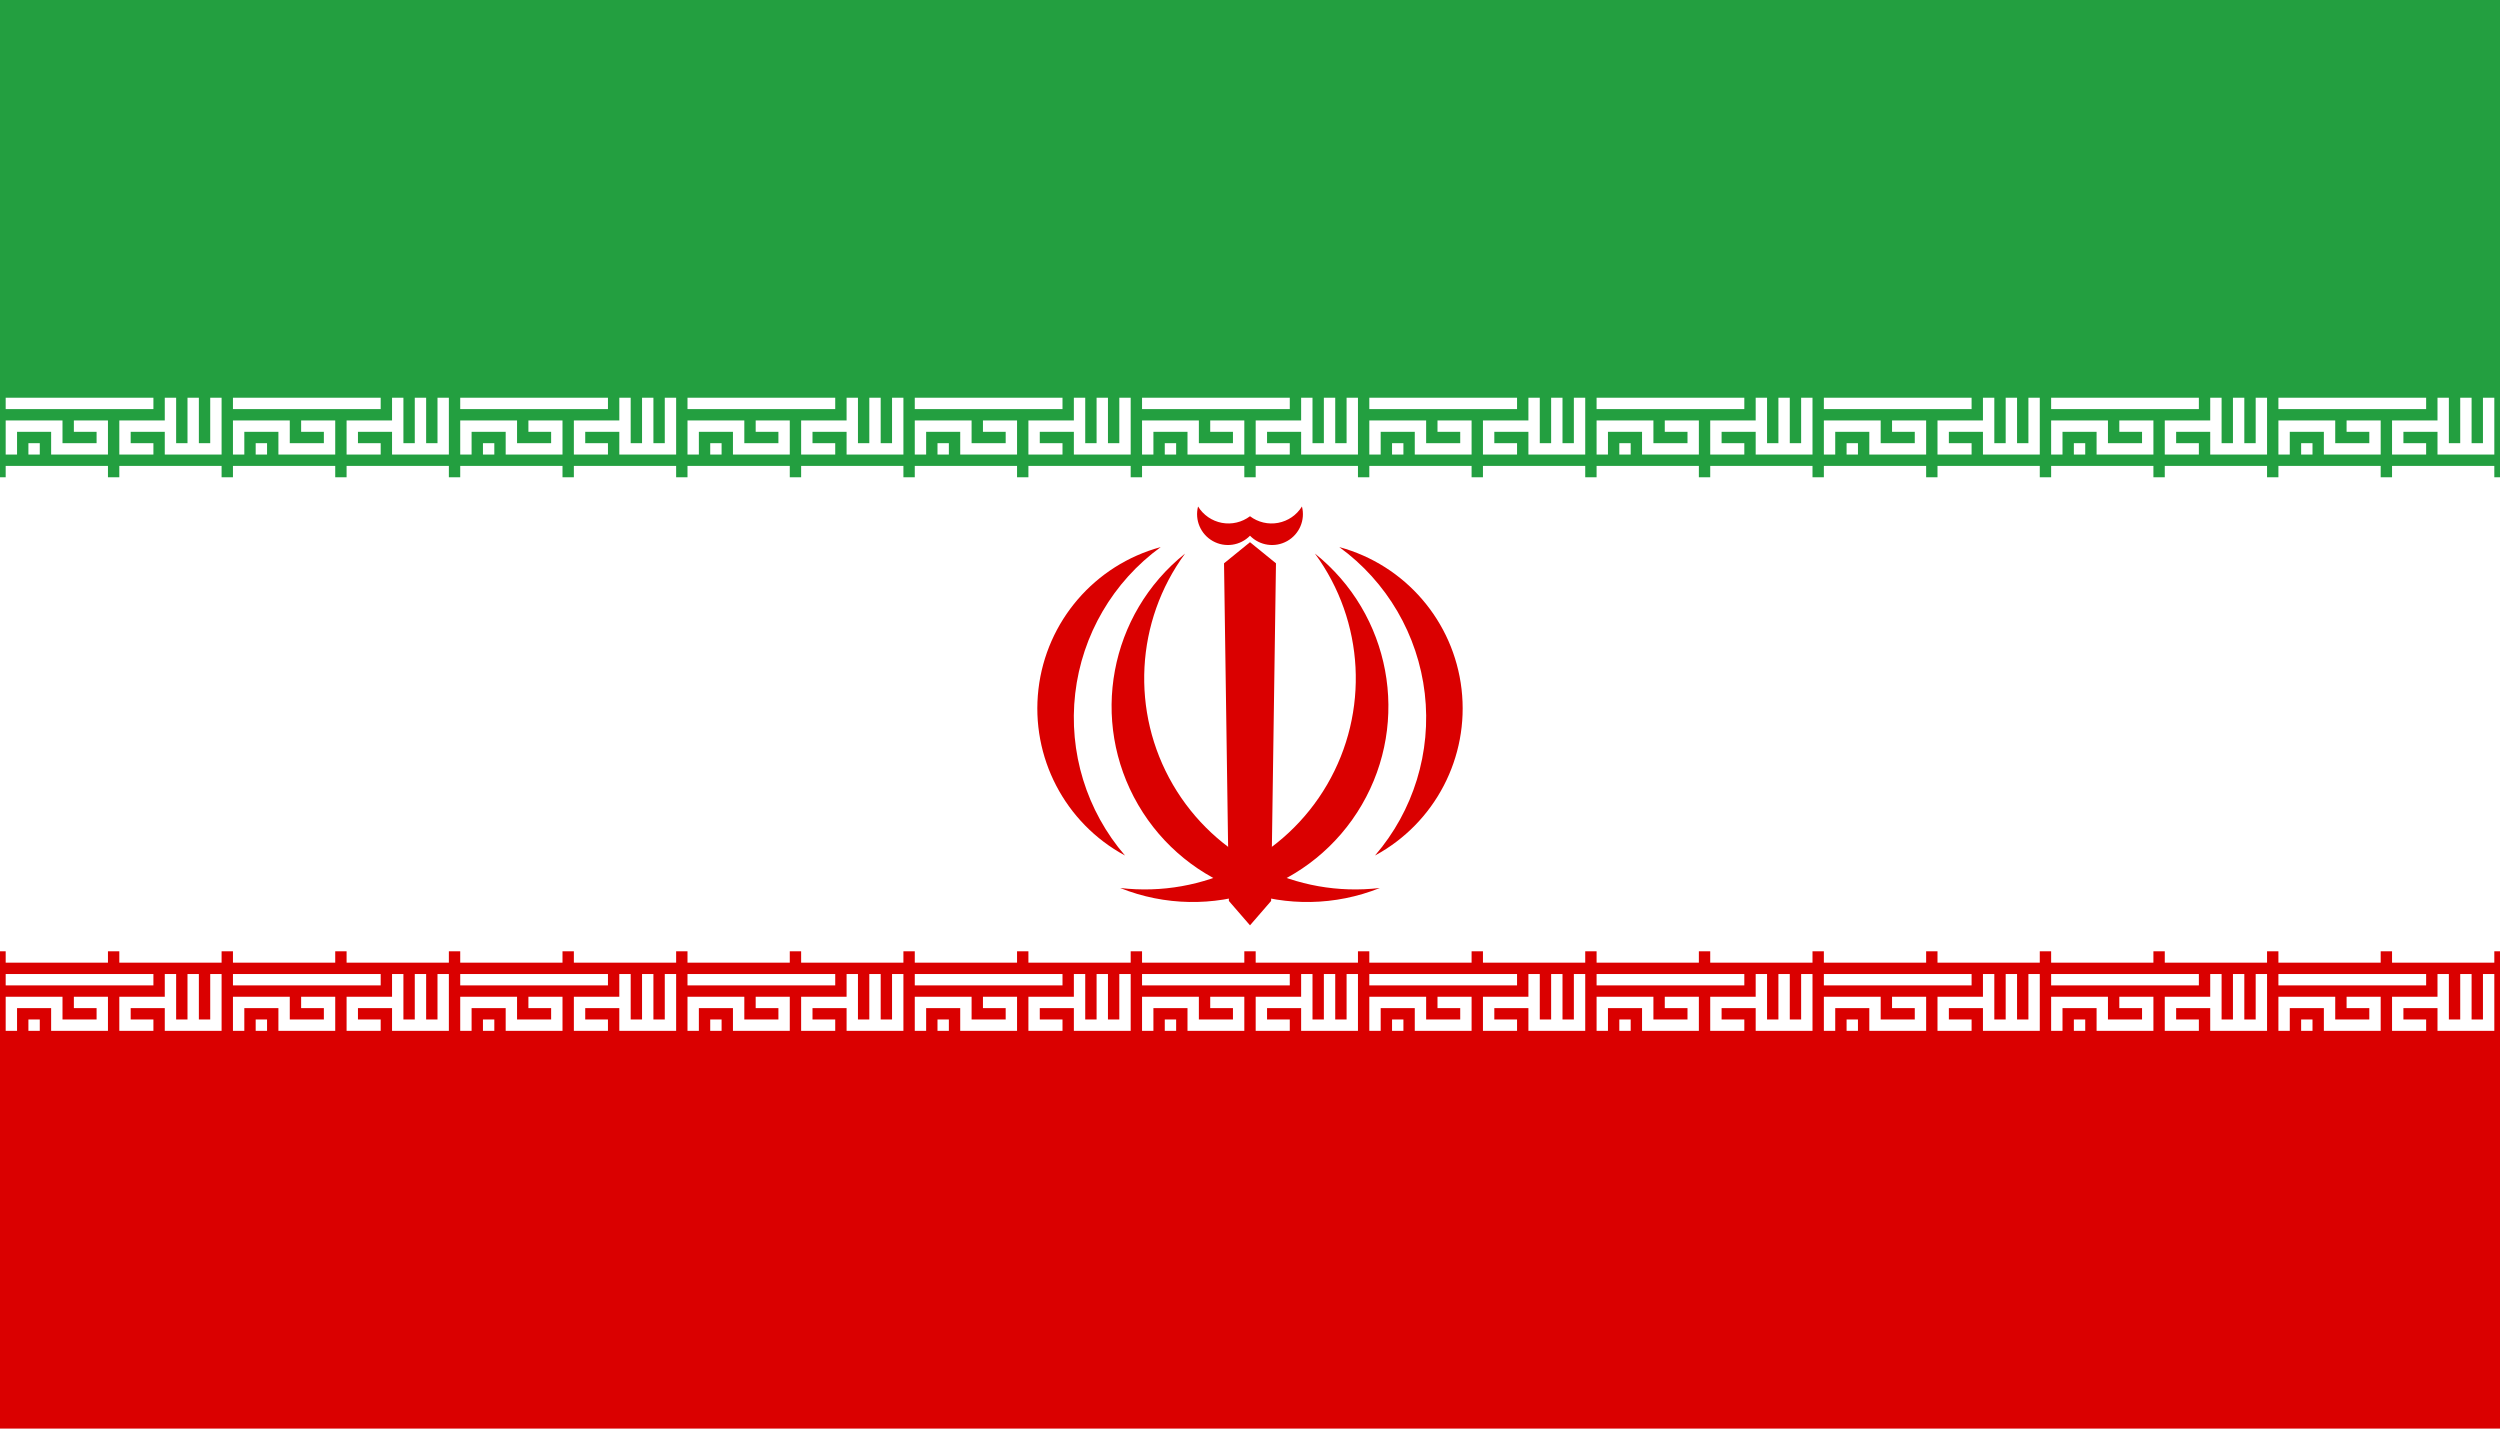
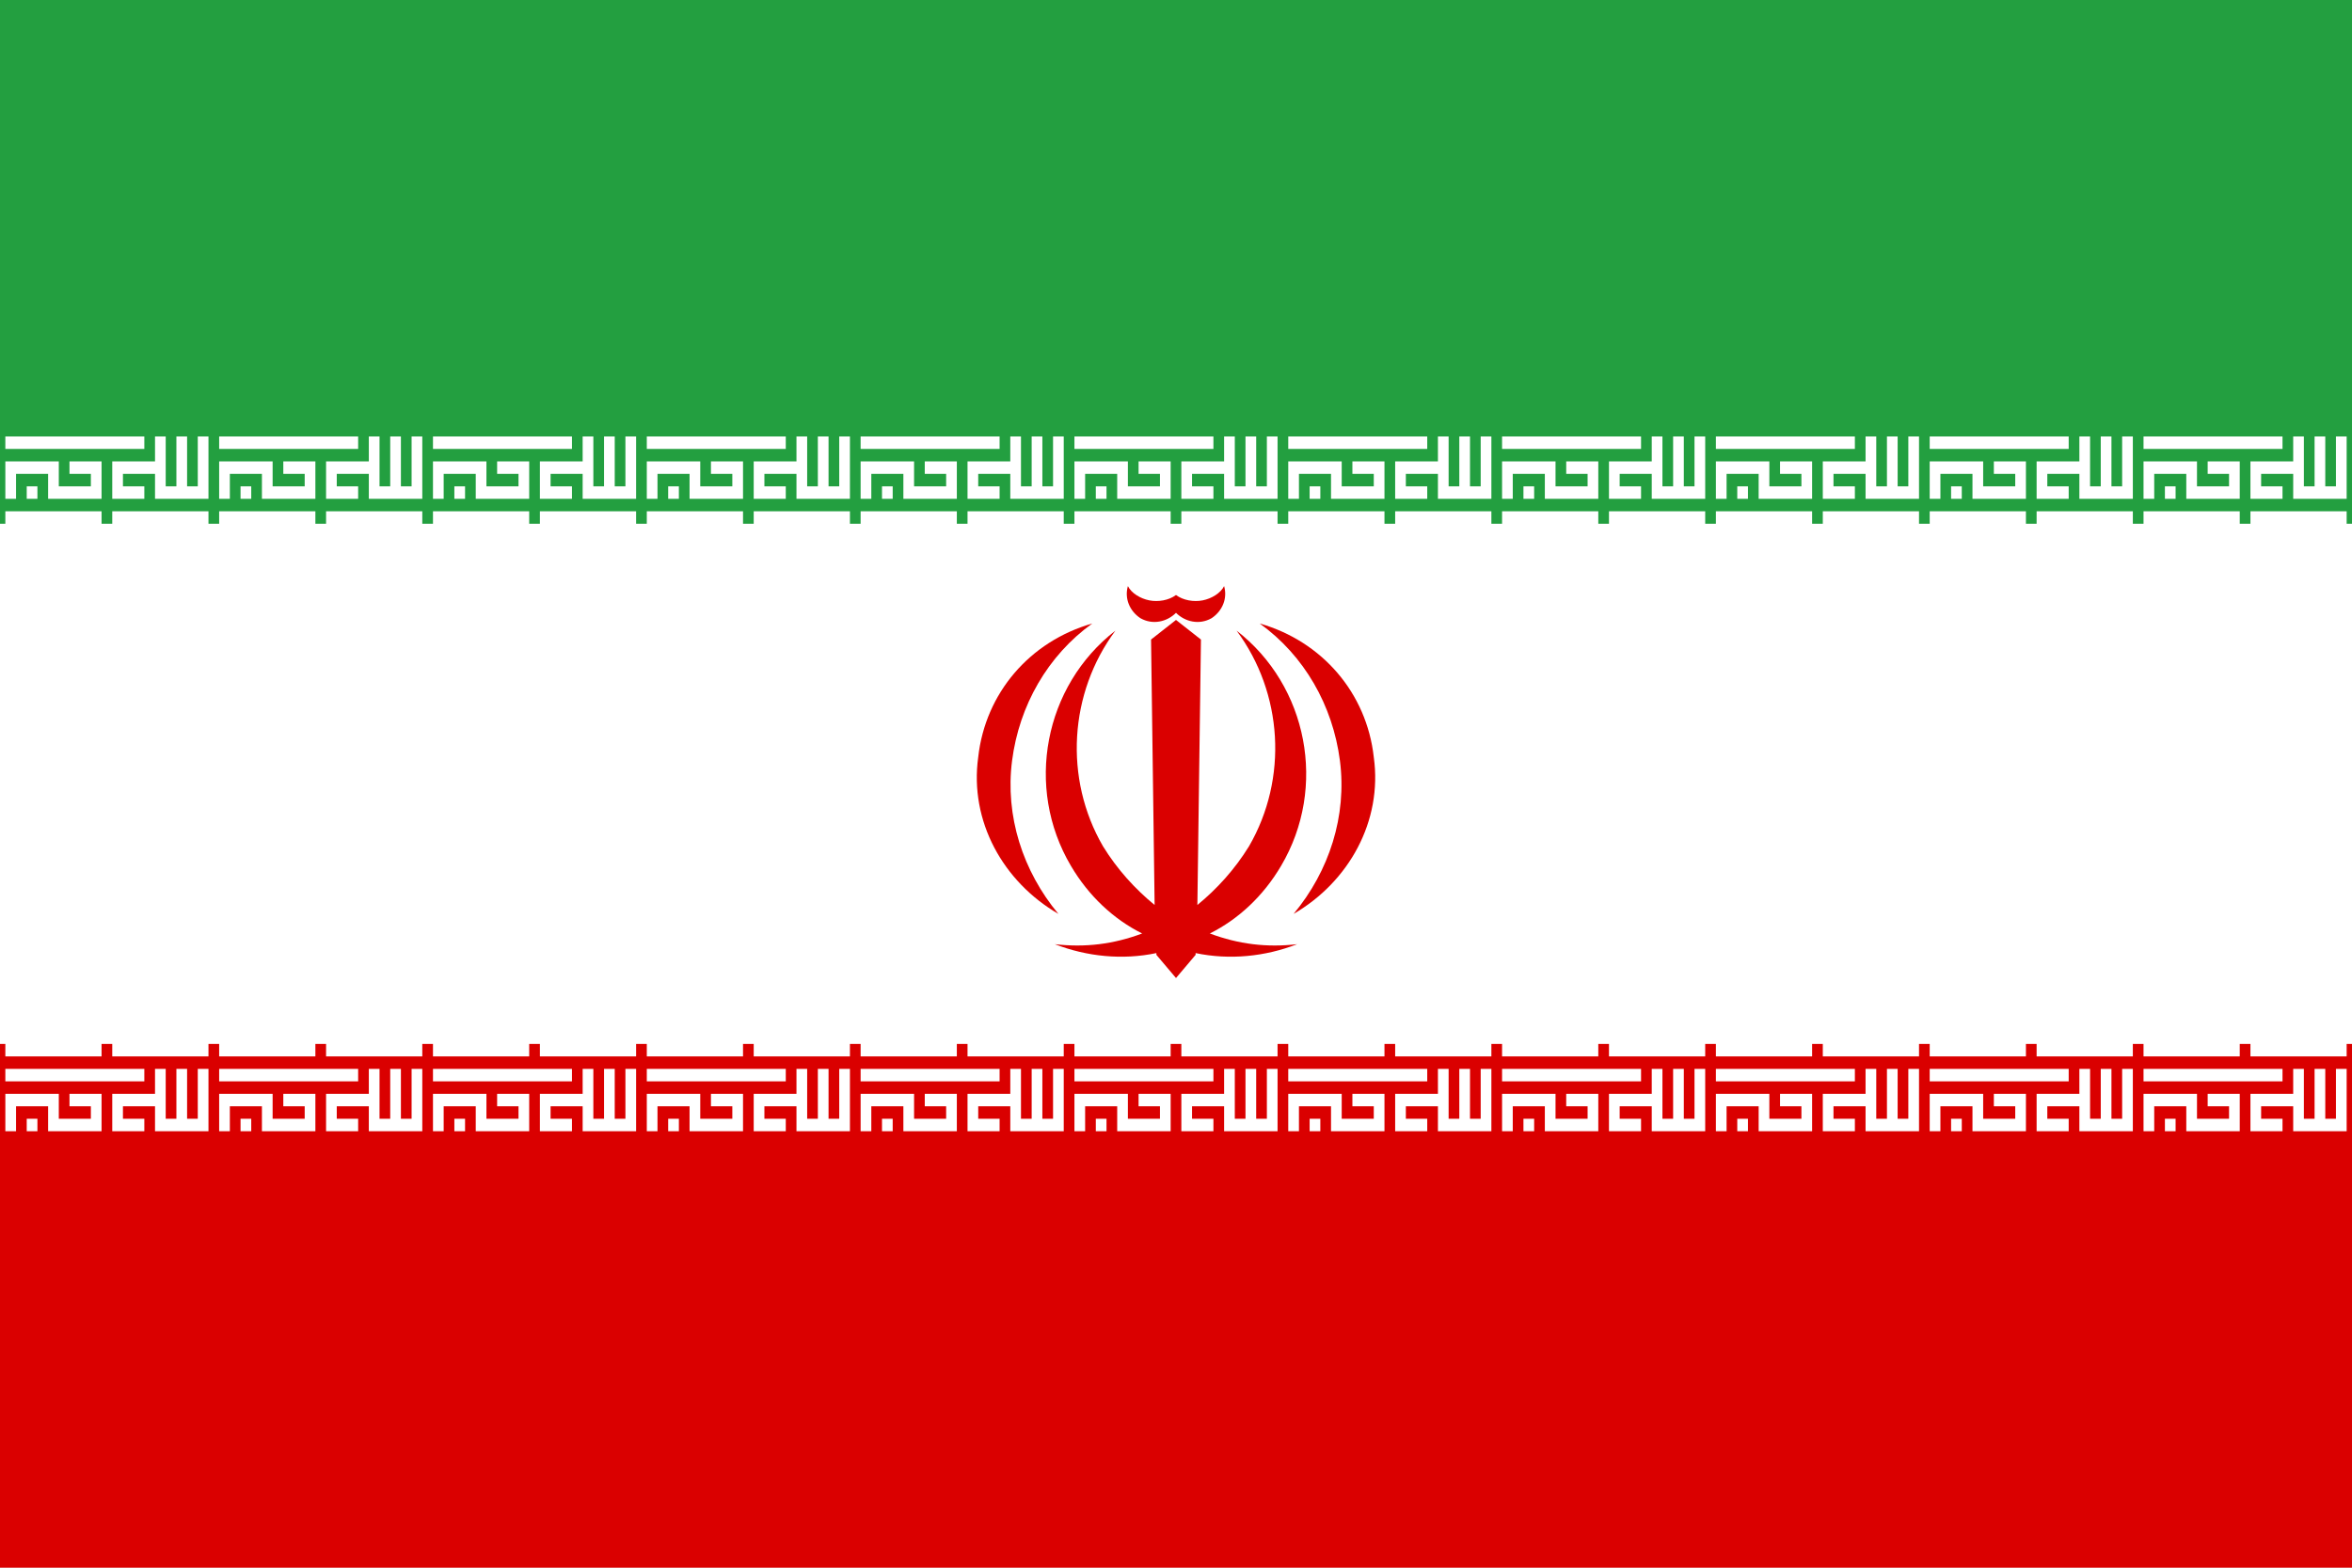
- <svg xmlns="http://www.w3.org/2000/svg" xmlns:xlink="http://www.w3.org/1999/xlink" width="1155" height="660" viewBox="-770 -440 1540 880">
-   <defs>
-     <path id="Allahu_Akbar" fill="white" d="M 0,0 h 1 v -2 h 3 v 2 h 5 v -3 h -3 v 1 h 2 v 1 h -3 v -2 H 0 z M 2,0 h 1 v -1 h -1 z M 0,-4 h 13 v -1 H 0 z M 13,0 h -3 v -3 h 4 v -2 h 1 v 4 h 1 v -4 h 1 v 4 h 1 v -4 h 1 v 5 h -5 v -2 h -3 v 1 h 2 z" transform="translate(-9.5)" />
-     <path id="lines" fill="white" d="M 0,0 h 9 v -2 H 0 z M 10,0 h 9 v -2 H 10 z" transform="translate(-9.5)" />
-   </defs>
-   <rect fill="white" x="-770" y="-440" width="1540" height="880" />
-   <rect fill="#239f40" x="-770" y="-440" width="1540" height="294" />
-   <g fill="#da0000">
-     <rect x="-770" y="146" width="1540" height="294" />
-     <g transform="translate(0,-128)">
-       <path d="M 0,22 l -16,13 l 3,208 l 13,15 l 13,-15 l 3,-208 z" />
-       <path d="M 32,0 a 22,22 0 0,1 -32,6 a 22,22 0 0,1 -32,-6 a 19,19 0 0,0 32,18 a 19,19 0 0,0 32,-18" />
-       <path d="M  40,29 a 130,130 0 0,1 -120,206 a 120.5,120.5 0 0,0  120,-206" />
-       <path d="M -40,29 a 130,130 0 0,0  120,206 a 120.5,120.5 0 0,1 -120,-206" />
-       <path d="M  55,25 a 130,130 0 0,1  22,190 a 103,103 0 0,0 -22,-190" />
-       <path d="M -55,25 a 130,130 0 0,0 -22,190 a 103,103 0 0,1  22,-190" />
-     </g>
+ <svg xmlns="http://www.w3.org/2000/svg" id="svg2383" viewBox="0 0 1320 880" version="1.0">
+   <path id="rect2389" fill="#fff" d="m0 61.141h1320v722.78h-1320v-722.78z" />
+   <rect id="rect2391" height="294" width="1320" y="0" x="0" fill="#239f40" />
+   <path id="rect2395" fill="#da0000" d="m0 586v294h1320v-294h-1320z" />
+   <path id="use2412" fill="#fff" d="m3 280h6v-14h18v14h30v-21h-18v7h12v7h-18v-14h-30v21zm12 0h6v-7h-6v7zm-12-28h78v-7h-78v7zm78 28h-18v-21h24v-14h6v28h6v-28h6v28h6v-28h6v35h-30v-14h-18v7h12v7z" />
+   <path id="use2414" fill="#fff" d="m123 280h6v-14h18v14h30v-21h-18v7h12v7h-18v-14h-30v21zm12 0h6v-7h-6v7zm-12-28h78v-7h-78v7zm78 28h-18v-21h24v-14h6v28h6v-28h6v28h6v-28h6v35h-30v-14h-18v7h12v7z" />
+   <path id="use2416" fill="#fff" d="m243 280h6v-14h18v14h30v-21h-18v7h12v7h-18v-14h-30v21zm12 0h6v-7h-6v7zm-12-28h78v-7h-78v7zm78 28h-18v-21h24v-14h6v28h6v-28h6v28h6v-28h6v35h-30v-14h-18v7h12v7z" />
+   <path id="use2418" fill="#fff" d="m363 280h6v-14h18v14h30v-21h-18v7h12v7h-18v-14h-30v21zm12 0h6v-7h-6v7zm-12-28h78v-7h-78v7zm78 28h-18v-21h24v-14h6v28h6v-28h6v28h6v-28h6v35h-30v-14h-18v7h12v7z" />
+   <path id="use2420" fill="#fff" d="m483 280h6v-14h18v14h30v-21h-18v7h12v7h-18v-14h-30v21zm12 0h6v-7h-6v7zm-12-28h78v-7h-78v7zm78 28h-18v-21h24v-14h6v28h6v-28h6v28h6v-28h6v35h-30v-14h-18v7h12v7z" />
+   <path id="use2422" fill="#fff" d="m603 280h6v-14h18v14h30v-21h-18v7h12v7h-18v-14h-30v21zm12 0h6v-7h-6v7zm-12-28h78v-7h-78v7zm78 28h-18v-21h24v-14h6v28h6v-28h6v28h6v-28h6v35h-30v-14h-18v7h12v7z" />
+   <path id="use2424" fill="#fff" d="m723 280h6v-14h18v14h30v-21h-18v7h12v7h-18v-14h-30v21zm12 0h6v-7h-6v7zm-12-28h78v-7h-78v7zm78 28h-18v-21h24v-14h6v28h6v-28h6v28h6v-28h6v35h-30v-14h-18v7h12v7z" />
+   <path id="use2426" fill="#fff" d="m843 280h6v-14h18v14h30v-21h-18v7h12v7h-18v-14h-30v21zm12 0h6v-7h-6v7zm-12-28h78v-7h-78v7zm78 28h-18v-21h24v-14h6v28h6v-28h6v28h6v-28h6v35h-30v-14h-18v7h12v7z" />
+   <path id="use2428" fill="#fff" d="m963 280h6v-14h18v14h30v-21h-18v7h12v7h-18v-14h-30v21zm12 0h6v-7h-6v7zm-12-28h78v-7h-78v7zm78 28h-18v-21h24v-14h6v28h6v-28h6v28h6v-28h6v35h-30v-14h-18v7h12v7z" />
+   <path id="use2430" fill="#fff" d="m1083 280h6v-14h18v14h30v-21h-18v7h12v7h-18v-14h-30v21zm12 0h6v-7h-6v7zm-12-28h78v-7h-78v7zm78 28h-18v-21h24v-14h6v28h6v-28h6v28h6v-28h6v35h-30v-14h-18v7h12v7z" />
+   <path id="use2432" fill="#fff" d="m1203 280h6v-14h18v14h30v-21h-18v7h12v7h-18v-14h-30v21zm12 0h6v-7h-6v7zm-12-28h78v-7h-78v7zm78 28h-18v-21h24v-14h6v28h6v-28h6v28h6v-28h6v35h-30v-14h-18v7h12v7z" />
+   <path id="use2435" fill="#fff" d="m3 301h54v-14h-54v14zm60 0h54v-14h-54v14z" />
+   <path id="use2437" fill="#fff" d="m123 301h54v-14h-54v14zm60 0h54v-14h-54v14z" />
+   <path id="use2439" fill="#fff" d="m243 301h54v-14h-54v14zm60 0h54v-14h-54v14z" />
+   <path id="use2441" fill="#fff" d="m363 301h54v-14h-54v14zm60 0h54v-14h-54v14z" />
+   <path id="use2443" fill="#fff" d="m483 301h54v-14h-54v14zm60 0h54v-14h-54v14z" />
+   <path id="use2445" fill="#fff" d="m603 301h54v-14h-54v14zm60 0h54v-14h-54v14z" />
+   <path id="use2447" fill="#fff" d="m723 301h54v-14h-54v14zm60 0h54v-14h-54v14z" />
+   <path id="use2449" fill="#fff" d="m843 301h54v-14h-54v14zm60 0h54v-14h-54v14z" />
+   <path id="use2451" fill="#fff" d="m963 301h54v-14h-54v14zm60 0h54v-14h-54v14z" />
+   <path id="use2453" fill="#fff" d="m1083 301h54v-14h-54v14zm60 0h54v-14h-54v14z" />
+   <path id="use2455" fill="#fff" d="m1203 301h54v-14h-54v14zm60 0h54v-14h-54v14z" />
+   <path id="use2579" fill="#fff" d="m3 635h6v-14h18v14h30v-21h-18v7h12v7h-18v-14h-30v21zm12 0h6v-7h-6v7zm-12-28h78v-7h-78v7zm78 28h-18v-21h24v-14h6v28h6v-28h6v28h6v-28h6v35h-30v-14h-18v7h12v7z" />
+   <path id="use2581" fill="#fff" d="m123 635h6v-14h18v14h30v-21h-18v7h12v7h-18v-14h-30v21zm12 0h6v-7h-6v7zm-12-28h78v-7h-78v7zm78 28h-18v-21h24v-14h6v28h6v-28h6v28h6v-28h6v35h-30v-14h-18v7h12v7z" />
+   <path id="use2583" fill="#fff" d="m243 635h6v-14h18v14h30v-21h-18v7h12v7h-18v-14h-30v21zm12 0h6v-7h-6v7zm-12-28h78v-7h-78v7zm78 28h-18v-21h24v-14h6v28h6v-28h6v28h6v-28h6v35h-30v-14h-18v7h12v7z" />
+   <path id="use2585" fill="#fff" d="m363 635h6v-14h18v14h30v-21h-18v7h12v7h-18v-14h-30v21zm12 0h6v-7h-6v7zm-12-28h78v-7h-78v7zm78 28h-18v-21h24v-14h6v28h6v-28h6v28h6v-28h6v35h-30v-14h-18v7h12v7z" />
+   <path id="use2587" fill="#fff" d="m483 635h6v-14h18v14h30v-21h-18v7h12v7h-18v-14h-30v21zm12 0h6v-7h-6v7zm-12-28h78v-7h-78v7zm78 28h-18v-21h24v-14h6v28h6v-28h6v28h6v-28h6v35h-30v-14h-18v7h12v7z" />
+   <path id="use2589" fill="#fff" d="m603 635h6v-14h18v14h30v-21h-18v7h12v7h-18v-14h-30v21zm12 0h6v-7h-6v7zm-12-28h78v-7h-78v7zm78 28h-18v-21h24v-14h6v28h6v-28h6v28h6v-28h6v35h-30v-14h-18v7h12v7z" />
+   <path id="use2591" fill="#fff" d="m723 635h6v-14h18v14h30v-21h-18v7h12v7h-18v-14h-30v21zm12 0h6v-7h-6v7zm-12-28h78v-7h-78v7zm78 28h-18v-21h24v-14h6v28h6v-28h6v28h6v-28h6v35h-30v-14h-18v7h12v7z" />
+   <path id="use2593" fill="#fff" d="m843 635h6v-14h18v14h30v-21h-18v7h12v7h-18v-14h-30v21zm12 0h6v-7h-6v7zm-12-28h78v-7h-78v7zm78 28h-18v-21h24v-14h6v28h6v-28h6v28h6v-28h6v35h-30v-14h-18v7h12v7z" />
+   <path id="use2595" fill="#fff" d="m963 635h6v-14h18v14h30v-21h-18v7h12v7h-18v-14h-30v21zm12 0h6v-7h-6v7zm-12-28h78v-7h-78v7zm78 28h-18v-21h24v-14h6v28h6v-28h6v28h6v-28h6v35h-30v-14h-18v7h12v7z" />
+   <path id="use2597" fill="#fff" d="m1083 635h6v-14h18v14h30v-21h-18v7h12v7h-18v-14h-30v21zm12 0h6v-7h-6v7zm-12-28h78v-7h-78v7zm78 28h-18v-21h24v-14h6v28h6v-28h6v28h6v-28h6v35h-30v-14h-18v7h12v7z" />
+   <path id="use2599" fill="#fff" d="m1203 635h6v-14h18v14h30v-21h-18v7h12v7h-18v-14h-30v21zm12 0h6v-7h-6v7zm-12-28h78v-7h-78v7zm78 28h-18v-21h24v-14h6v28h6v-28h6v28h6v-28h6v35h-30v-14h-18v7h12v7z" />
+   <path id="use2544" fill="#fff" d="m3 593h54v-14h-54v14zm60 0h54v-14h-54v14z" />
+   <path id="use2546" fill="#fff" d="m123 593h54v-14h-54v14zm60 0h54v-14h-54v14z" />
+   <path id="use2548" fill="#fff" d="m243 593h54v-14h-54v14zm60 0h54v-14h-54v14z" />
+   <path id="use2550" fill="#fff" d="m363 593h54v-14h-54v14zm60 0h54v-14h-54v14z" />
+   <path id="use2552" fill="#fff" d="m483 593h54v-14h-54v14zm60 0h54v-14h-54v14z" />
+   <path id="use2554" fill="#fff" d="m603 593h54v-14h-54v14zm60 0h54v-14h-54v14z" />
+   <path id="use2556" fill="#fff" d="m723 593h54v-14h-54v14zm60 0h54v-14h-54v14z" />
+   <path id="use2558" fill="#fff" d="m843 593h54v-14h-54v14zm60 0h54v-14h-54v14z" />
+   <path id="use2560" fill="#fff" d="m963 593h54v-14h-54v14zm60 0h54v-14h-54v14z" />
+   <path id="use2562" fill="#fff" d="m1083 593h54v-14h-54v14zm60 0h54v-14h-54v14z" />
+   <path id="use2564" fill="#fff" d="m1203 593h54v-14h-54v14zm60 0h54v-14h-54v14z" />
+   <g id="g2873" fill="#da0000" transform="translate(-110)">
+     <path id="path2871" d="m743 329c-2 7 1 14 7 18 7 4 15 2 20-3 5 5 13 7 20 3 6-4 9-11 7-18-2 4-7 7-12 8s-11 0-15-3c-4 3-10 4-15 3s-10-4-12-8z" />
+     <path id="path2869" d="m770 348l-14 11 2 149c-11-9-21-20-29-33-22-38-19-86 7-121-40 31-51 88-25 132 10 17 24 30 40 38-16 6-32 8-49 6 18 7 38 9 57 5v1l11 13 11-13v-1c19 4 39 2 57-5-17 2-33 0-49-6 16-8 30-21 40-38 26-44 15-101-25-132 26 35 29 83 7 121-8 13-18 24-29 33l2-149-14-11z" />
+     <path id="path2867" d="m723 350c-35 10-60 39-64 75-5 36 14 70 45 88-20-24-30-55-26-86s20-59 45-77z" />
+     <path id="path2865" d="m817 350c25 18 41 46 45 77s-6 62-26 86c31-18 50-52 45-88-4-36-29-65-64-75z" />
  </g>
-   <g id="Allahu_Akbar_11" transform="translate(0,-160) scale(7)">
-     <use xlink:href="#Allahu_Akbar" transform="translate(-100)" />
-     <use xlink:href="#Allahu_Akbar" transform="translate(-80)" />
-     <use xlink:href="#Allahu_Akbar" transform="translate(-60)" />
-     <use xlink:href="#Allahu_Akbar" transform="translate(-40)" />
-     <use xlink:href="#Allahu_Akbar" transform="translate(-20)" />
-     <use xlink:href="#Allahu_Akbar" />
-     <use xlink:href="#Allahu_Akbar" transform="translate(20)" />
-     <use xlink:href="#Allahu_Akbar" transform="translate(40)" />
-     <use xlink:href="#Allahu_Akbar" transform="translate(60)" />
-     <use xlink:href="#Allahu_Akbar" transform="translate(80)" />
-     <use xlink:href="#Allahu_Akbar" transform="translate(100)" />
-   </g>
-   <g id="lines_11" transform="translate(0,-139) scale(7)">
-     <use xlink:href="#lines" transform="translate(-100)" />
-     <use xlink:href="#lines" transform="translate(-80)" />
-     <use xlink:href="#lines" transform="translate(-60)" />
-     <use xlink:href="#lines" transform="translate(-40)" />
-     <use xlink:href="#lines" transform="translate(-20)" />
-     <use xlink:href="#lines" />
-     <use xlink:href="#lines" transform="translate(20)" />
-     <use xlink:href="#lines" transform="translate(40)" />
-     <use xlink:href="#lines" transform="translate(60)" />
-     <use xlink:href="#lines" transform="translate(80)" />
-     <use xlink:href="#lines" transform="translate(100)" />
-   </g>
-   <use xlink:href="#Allahu_Akbar_11" transform="translate(0,355)" />
-   <use xlink:href="#lines_11" transform="translate(0,292)" />
</svg>
